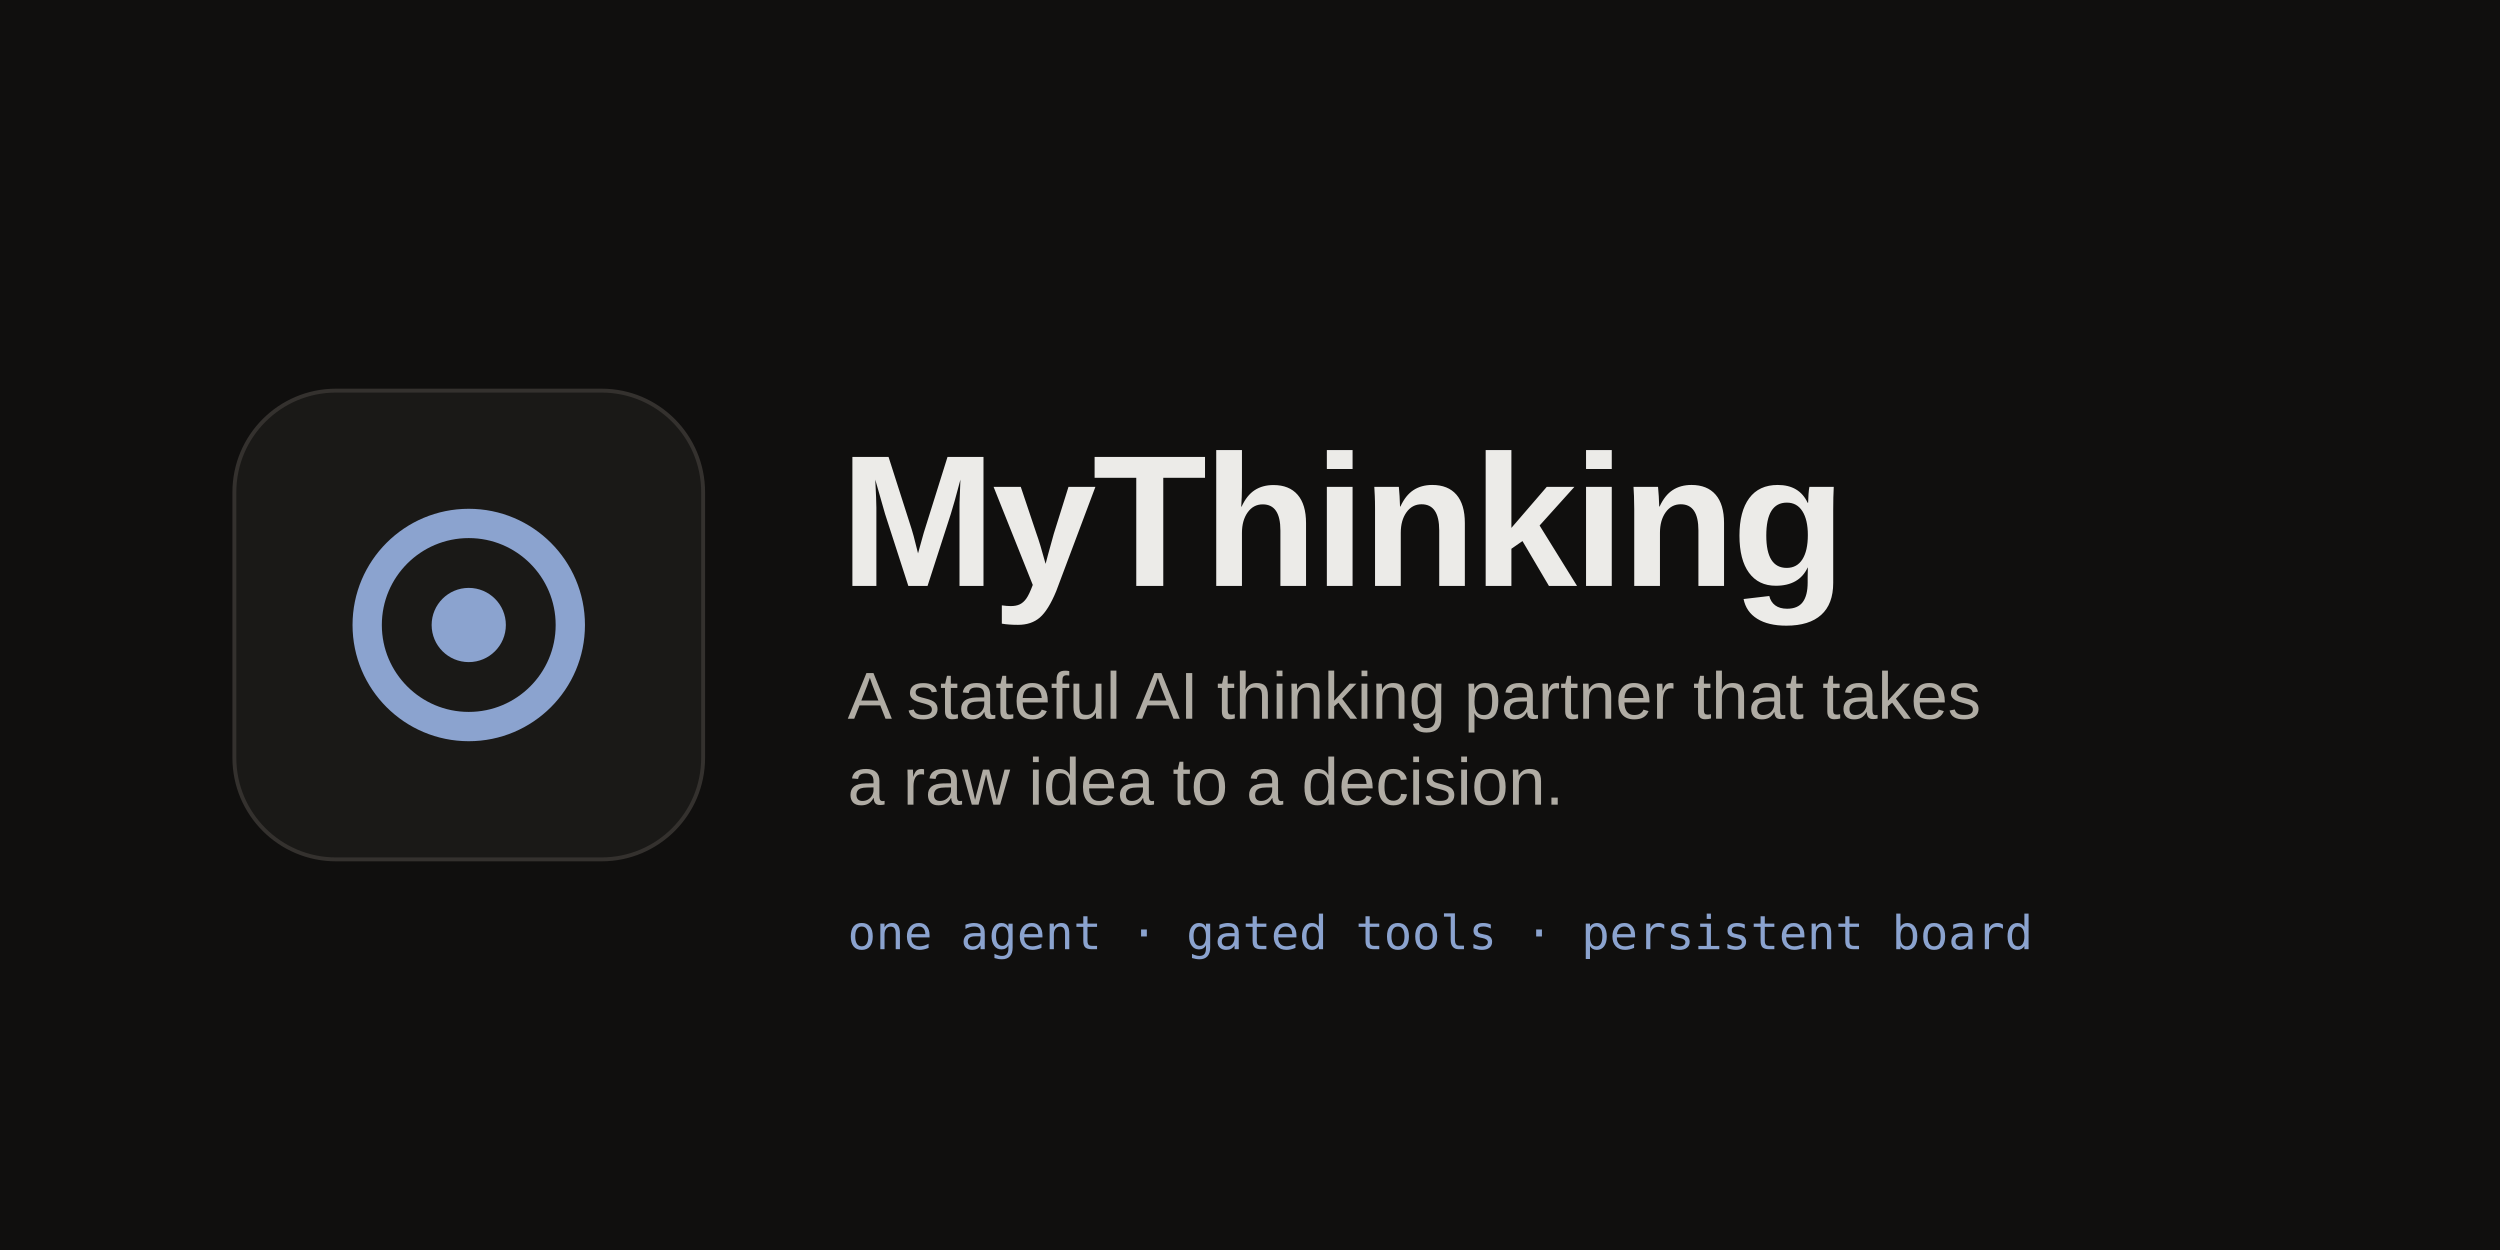
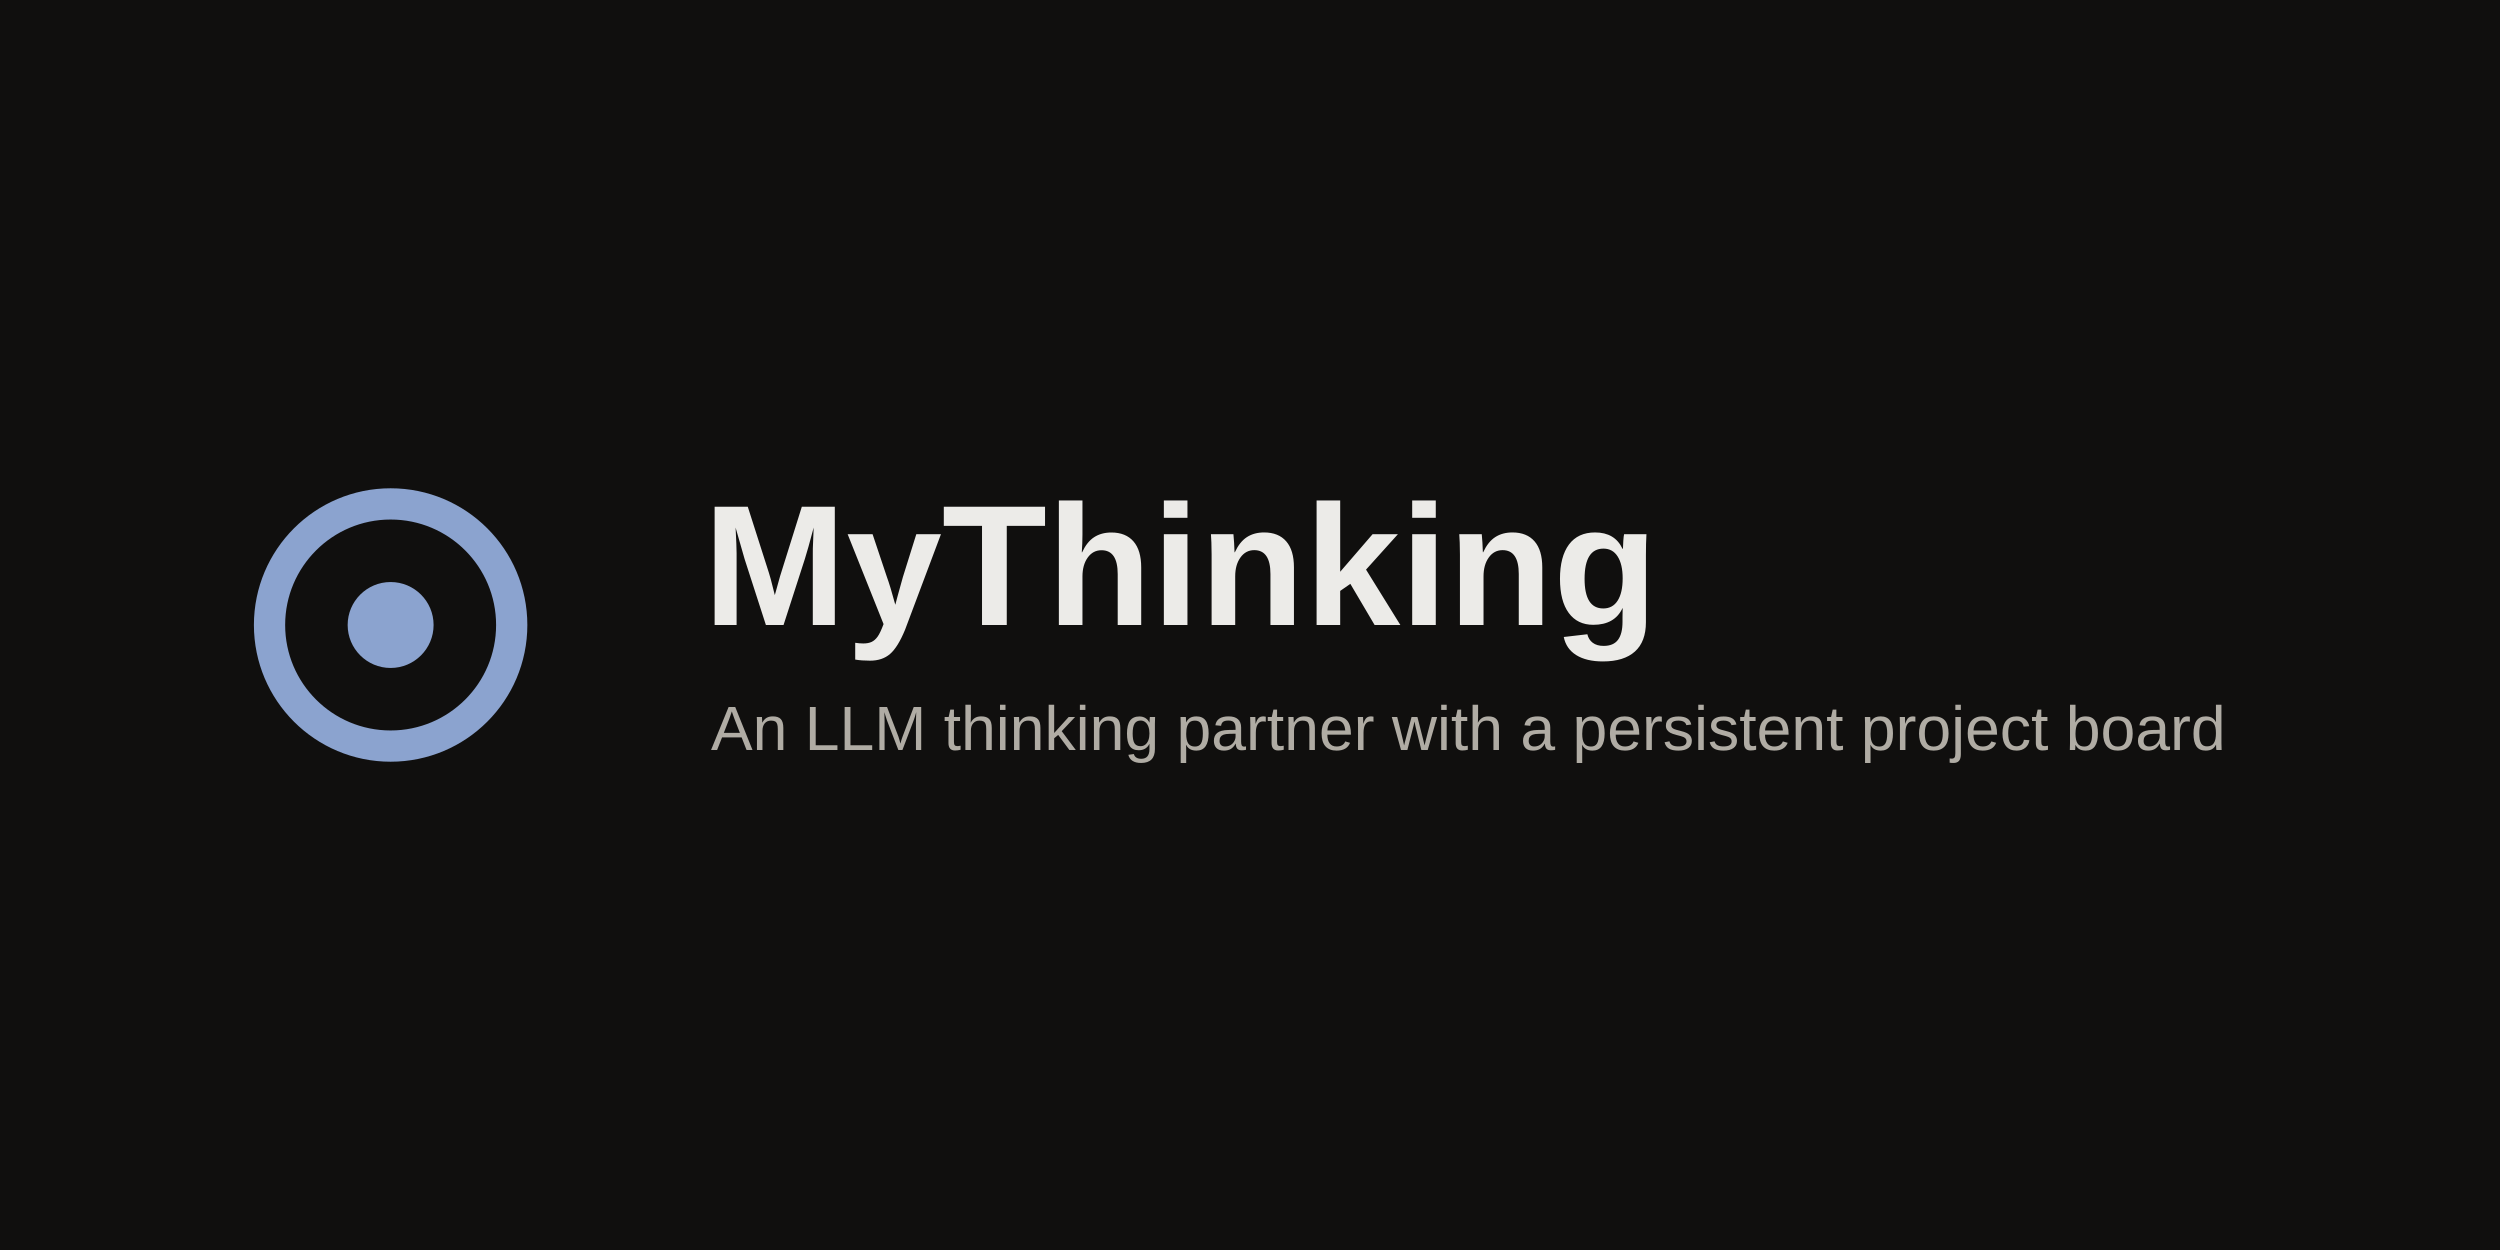
<svg xmlns="http://www.w3.org/2000/svg" width="1280" height="640" viewBox="0 0 1280 640">
  <rect width="1280" height="640" fill="#100f0e" />
-   <g transform="translate(120 200)">
-     <rect width="240" height="240" rx="52" fill="#1a1917" stroke="#34312e" stroke-width="2" />
-     <circle cx="120" cy="120" r="52" fill="none" stroke="#8ba3cf" stroke-width="15" />
-     <circle cx="120" cy="120" r="19" fill="#8ba3cf" />
+   <g transform="translate(120 240)">
+     <circle cx="80" cy="80" r="62" fill="none" stroke="#8ba3cf" stroke-width="16" />
+     <circle cx="80" cy="80" r="22" fill="#8ba3cf" />
  </g>
  <g font-family="Segoe UI, -apple-system, Helvetica Neue, Arial, sans-serif">
-     <text x="430" y="300" font-size="96" font-weight="600" fill="#ecebe8" letter-spacing="-2">MyThinking</text>
-     <text x="434" y="368" font-size="34" fill="#b0aca4">A stateful AI thinking partner that takes</text>
-     <text x="434" y="412" font-size="34" fill="#b0aca4">a raw idea to a decision.</text>
-     <text x="434" y="486" font-size="24" fill="#8ba3cf" font-family="Consolas, Menlo, monospace">one agent · gated tools · persistent board</text>
+     <text x="360" y="320" font-size="88" font-weight="600" fill="#ecebe8">MyThinking</text>
+     <text x="364" y="384" font-size="32" fill="#b0aca4">An LLM thinking partner with a persistent project board</text>
  </g>
</svg>
